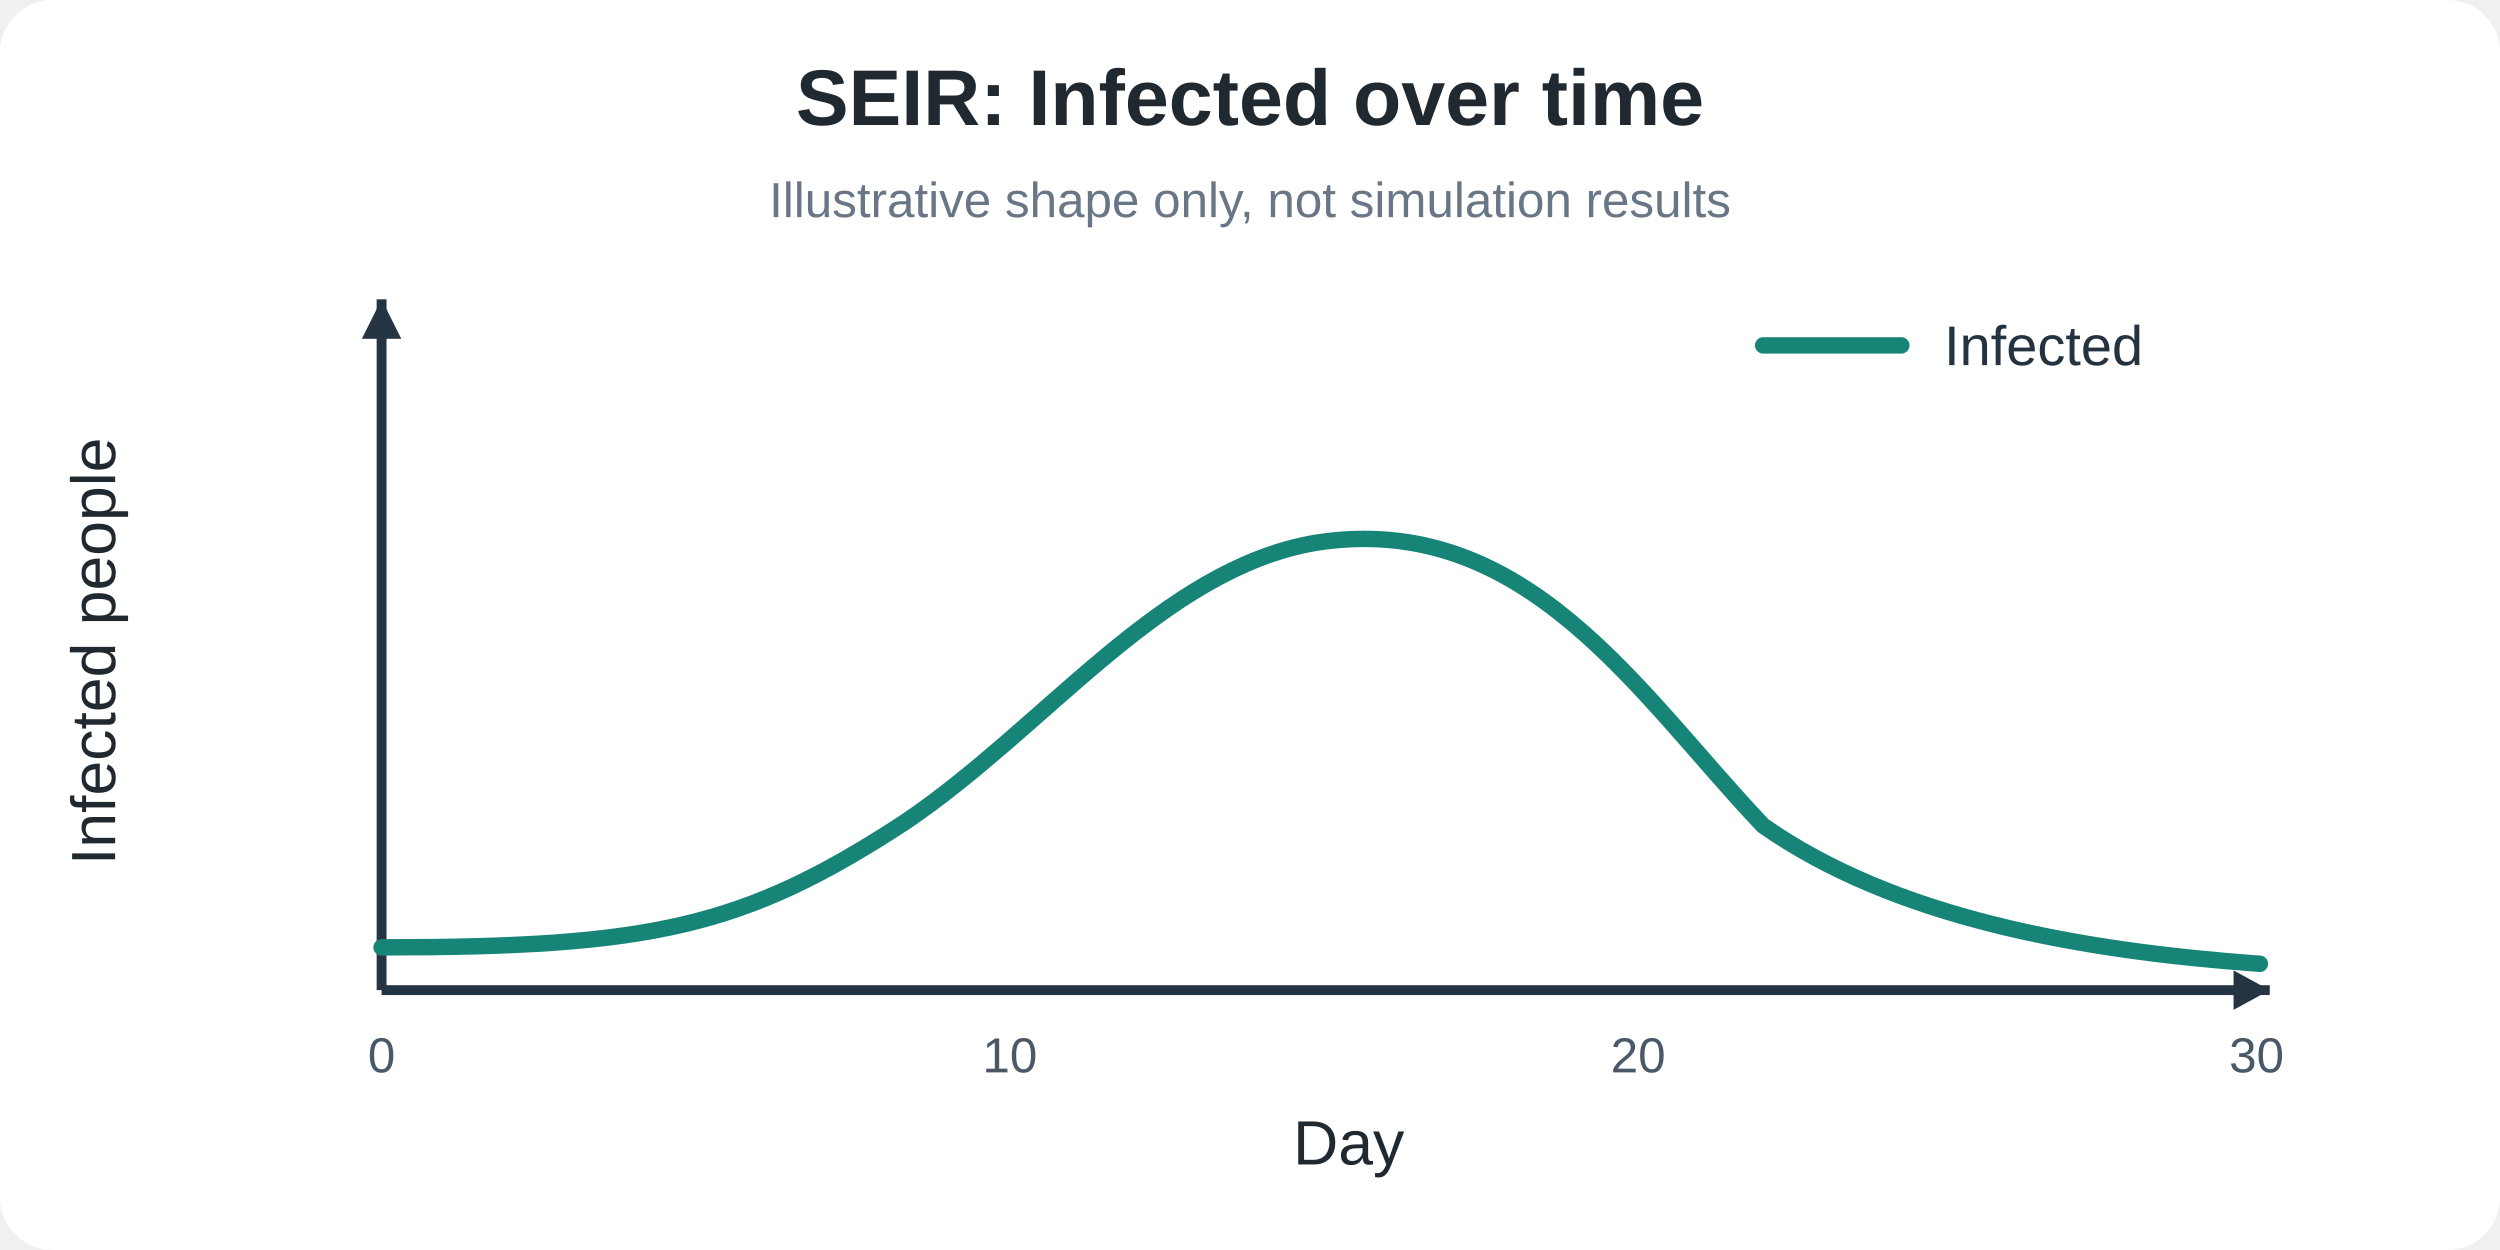
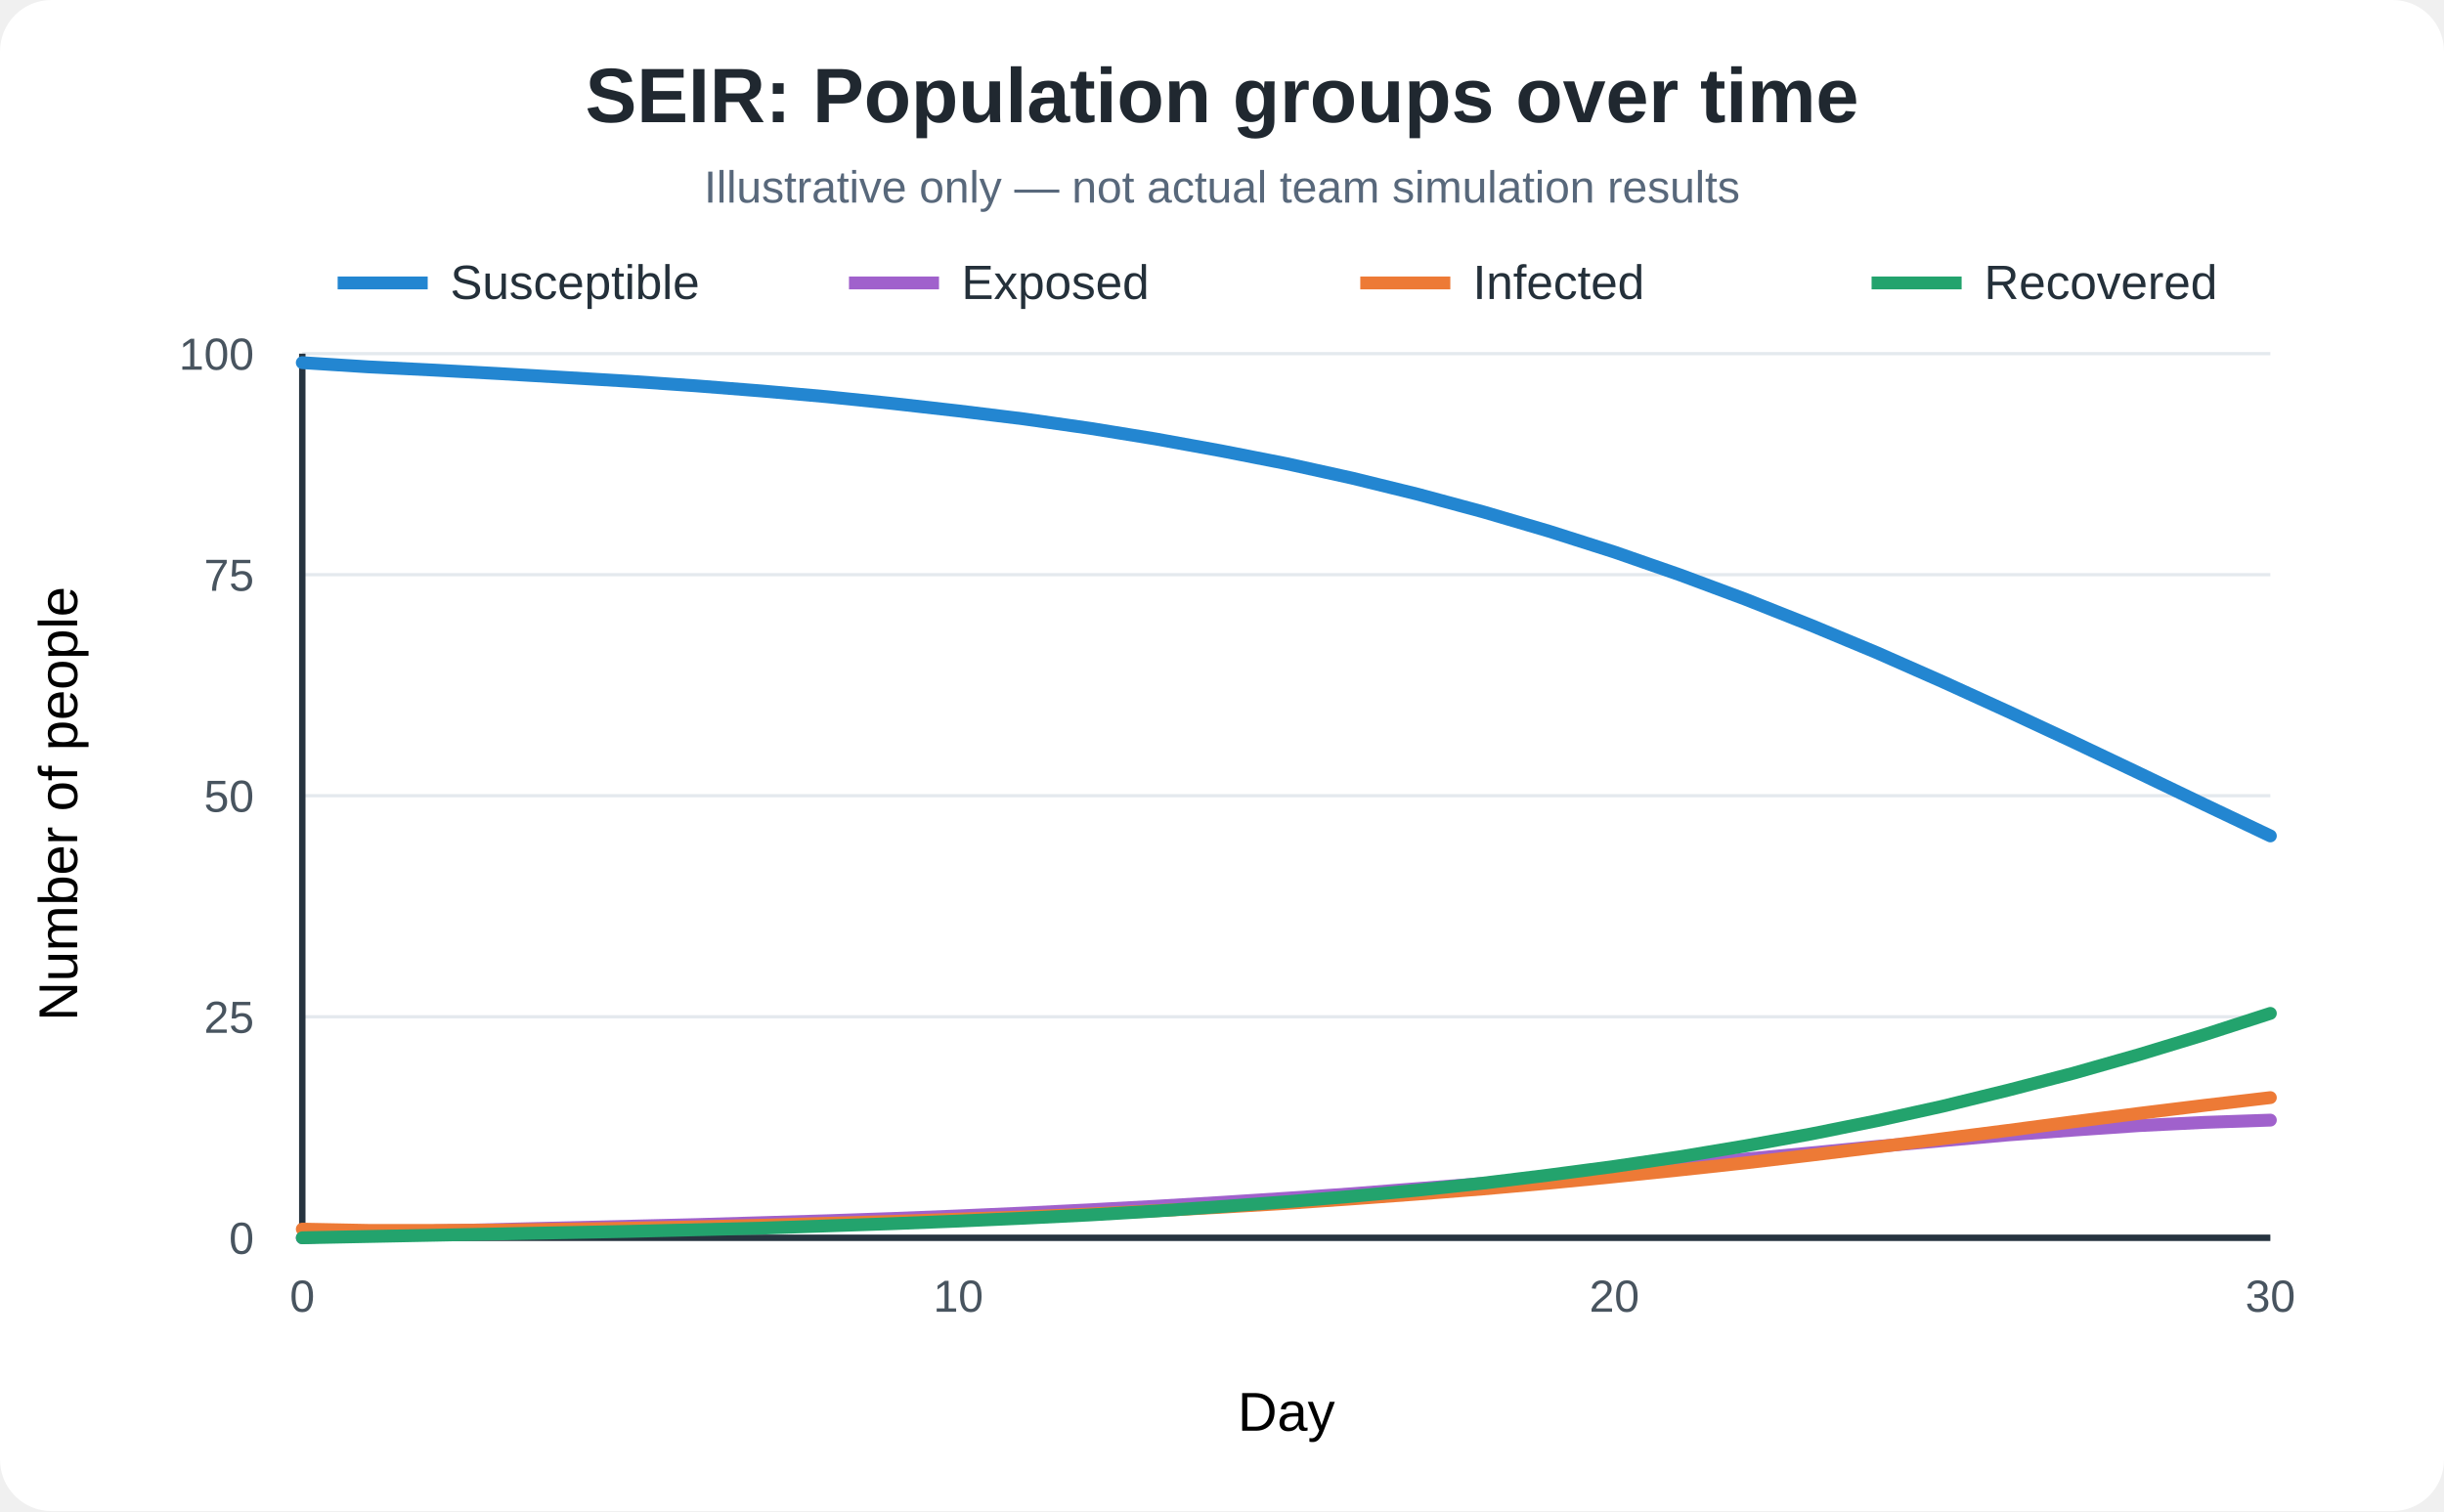
- <svg xmlns="http://www.w3.org/2000/svg" width="760" height="380" viewBox="0 0 760 380" role="img" aria-label="SEIR: Infected over time: example infected people over 30 days, illustrative only">
-   <rect width="760" height="380" rx="16" fill="#ffffff" />
-   <text x="380" y="38" text-anchor="middle" font-family="Arial,sans-serif" font-size="24" font-weight="bold" fill="#202830">SEIR: Infected over time</text>
-   <text x="380" y="66" text-anchor="middle" font-family="Arial,sans-serif" font-size="15" fill="#687686">Illustrative shape only, not simulation results</text>
-   <line x1="116" y1="301" x2="690" y2="301" stroke="#253443" stroke-width="3" />
-   <line x1="116" y1="301" x2="116" y2="91" stroke="#253443" stroke-width="3" />
-   <polygon points="690,301 679,295 679,307" fill="#253443" />
-   <polygon points="116,91 110,103 122,103" fill="#253443" />
-   <text x="410" y="354" text-anchor="middle" font-family="Arial,sans-serif" font-size="19" fill="#202830">Day</text>
-   <text x="35" y="198" transform="rotate(-90 35 198)" text-anchor="middle" font-family="Arial,sans-serif" font-size="19" fill="#202830">Infected people</text>
-   <g fill="#495968" font-family="Arial,sans-serif" font-size="15" text-anchor="middle">
-     <text x="116" y="326">0</text>
-     <text x="307" y="326">10</text>
-     <text x="498" y="326">20</text>
-     <text x="686" y="326">30</text>
-   </g>
-   <path d="M116 288 C198 288 226 282 275 250 C318 221 353 173 400 165 C464 155 498 211 536 251 C576 279 632 289 687 293" fill="none" stroke="#168477" stroke-width="5" stroke-linecap="round" stroke-linejoin="round" />
-   <line x1="536" y1="105" x2="578" y2="105" stroke="#168477" stroke-width="5" stroke-linecap="round" />
-   <text x="591" y="111" font-family="Arial,sans-serif" font-size="17" fill="#24333f">Infected</text>
+ <svg xmlns="http://www.w3.org/2000/svg" width="760" height="470" viewBox="0 0 760 470" role="img" aria-label="Illustrative SEIR chart with Susceptible, Exposed, Infected, Recovered over 30 days">
+   <rect width="760" height="470" rx="16" fill="white" />
+   <text x="380" y="38" text-anchor="middle" font-family="Arial,sans-serif" font-weight="bold" font-size="24" fill="#202830">SEIR: Population groups over time</text>
+   <text x="380" y="63" text-anchor="middle" font-family="Arial,sans-serif" font-size="14" fill="#58687b">Illustrative only — not actual team simulation results</text>
+   <line x1="94" y1="385" x2="706" y2="385" stroke="#e4e9ee" />
+   <text x="79" y="390" text-anchor="end" font-family="Arial" font-size="14" fill="#48545f">0</text>
+   <line x1="94" y1="316.25" x2="706" y2="316.25" stroke="#e4e9ee" />
+   <text x="79" y="321.25" text-anchor="end" font-family="Arial" font-size="14" fill="#48545f">25</text>
+   <line x1="94" y1="247.5" x2="706" y2="247.5" stroke="#e4e9ee" />
+   <text x="79" y="252.5" text-anchor="end" font-family="Arial" font-size="14" fill="#48545f">50</text>
+   <line x1="94" y1="178.75" x2="706" y2="178.75" stroke="#e4e9ee" />
+   <text x="79" y="183.75" text-anchor="end" font-family="Arial" font-size="14" fill="#48545f">75</text>
+   <line x1="94" y1="110" x2="706" y2="110" stroke="#e4e9ee" />
+   <text x="79" y="115" text-anchor="end" font-family="Arial" font-size="14" fill="#48545f">100</text>
+   <line x1="94" y1="110" x2="94" y2="385" stroke="#273440" stroke-width="2" />
+   <line x1="94" y1="385" x2="706" y2="385" stroke="#273440" stroke-width="2" />
+   <text x="94" y="408" text-anchor="middle" font-family="Arial" font-size="14" fill="#48545f">0</text>
+   <text x="298" y="408" text-anchor="middle" font-family="Arial" font-size="14" fill="#48545f">10</text>
+   <text x="502" y="408" text-anchor="middle" font-family="Arial" font-size="14" fill="#48545f">20</text>
+   <text x="706" y="408" text-anchor="middle" font-family="Arial" font-size="14" fill="#48545f">30</text>
+   <text x="400" y="445" text-anchor="middle" font-family="Arial" font-size="17">Day</text>
+   <text x="24" y="250" transform="rotate(-90 24 250)" text-anchor="middle" font-family="Arial" font-size="17">Number of people</text>
+   <line x1="105" y1="88" x2="133" y2="88" stroke="#2386d1" stroke-width="4" />
+   <text x="140" y="93" font-family="Arial" font-size="15" fill="#24303a">Susceptible</text>
+   <polyline points="94.0,112.8 114.4,114.1 134.8,115.1 155.2,116.2 175.6,117.4 196.0,118.6 216.4,120.0 236.8,121.6 257.2,123.4 277.6,125.5 298.0,127.8 318.4,130.3 338.8,133.2 359.2,136.5 379.6,140.2 400.0,144.2 420.4,148.7 440.8,153.7 461.2,159.2 481.6,165.2 502.0,171.7 522.4,178.8 542.8,186.4 563.2,194.5 583.6,203.0 604.0,212.0 624.4,221.3 644.8,230.8 665.2,240.5 685.6,250.3 706.0,260.0" fill="none" stroke="#2386d1" stroke-width="4" stroke-linejoin="round" stroke-linecap="round" />
+   <line x1="264" y1="88" x2="292" y2="88" stroke="#a061cc" stroke-width="4" />
+   <text x="299" y="93" font-family="Arial" font-size="15" fill="#24303a">Exposed</text>
+   <polyline points="94.0,385.0 114.4,383.7 134.8,382.9 155.2,382.4 175.6,381.9 196.0,381.4 216.4,380.9 236.8,380.3 257.2,379.7 277.6,379.0 298.0,378.2 318.4,377.3 338.8,376.3 359.2,375.2 379.6,374.0 400.0,372.7 420.4,371.3 440.8,369.7 461.2,368.1 481.6,366.3 502.0,364.4 522.4,362.5 542.8,360.5 563.2,358.6 583.6,356.6 604.0,354.8 624.4,353.0 644.8,351.5 665.2,350.1 685.6,349.1 706.0,348.4" fill="none" stroke="#a061cc" stroke-width="4" stroke-linejoin="round" stroke-linecap="round" />
+   <line x1="423" y1="88" x2="451" y2="88" stroke="#ed7a36" stroke-width="4" />
+   <text x="458" y="93" font-family="Arial" font-size="15" fill="#24303a">Infected</text>
+   <polyline points="94.0,382.3 114.4,382.7 134.8,382.7 155.2,382.6 175.6,382.3 196.0,382.0 216.4,381.6 236.8,381.1 257.2,380.5 277.6,379.9 298.0,379.2 318.4,378.5 338.8,377.6 359.2,376.6 379.6,375.5 400.0,374.3 420.4,372.9 440.8,371.4 461.2,369.8 481.6,368.0 502.0,366.0 522.4,363.9 542.8,361.7 563.2,359.3 583.6,356.8 604.0,354.2 624.4,351.6 644.8,348.9 665.2,346.3 685.6,343.8 706.0,341.4" fill="none" stroke="#ed7a36" stroke-width="4" stroke-linejoin="round" stroke-linecap="round" />
+   <line x1="582" y1="88" x2="610" y2="88" stroke="#23a36d" stroke-width="4" />
+   <text x="617" y="93" font-family="Arial" font-size="15" fill="#24303a">Recovered</text>
+   <polyline points="94.0,385.0 114.4,384.6 134.8,384.2 155.2,383.8 175.6,383.4 196.0,383.0 216.4,382.5 236.8,382.0 257.2,381.3 277.6,380.6 298.0,379.8 318.4,378.9 338.8,377.9 359.2,376.7 379.6,375.3 400.0,373.8 420.4,372.1 440.8,370.2 461.2,368.0 481.6,365.5 502.0,362.8 522.4,359.8 542.8,356.4 563.2,352.7 583.6,348.6 604.0,344.1 624.4,339.1 644.8,333.8 665.2,328.0 685.6,321.8 706.0,315.2" fill="none" stroke="#23a36d" stroke-width="4" stroke-linejoin="round" stroke-linecap="round" />
</svg>
